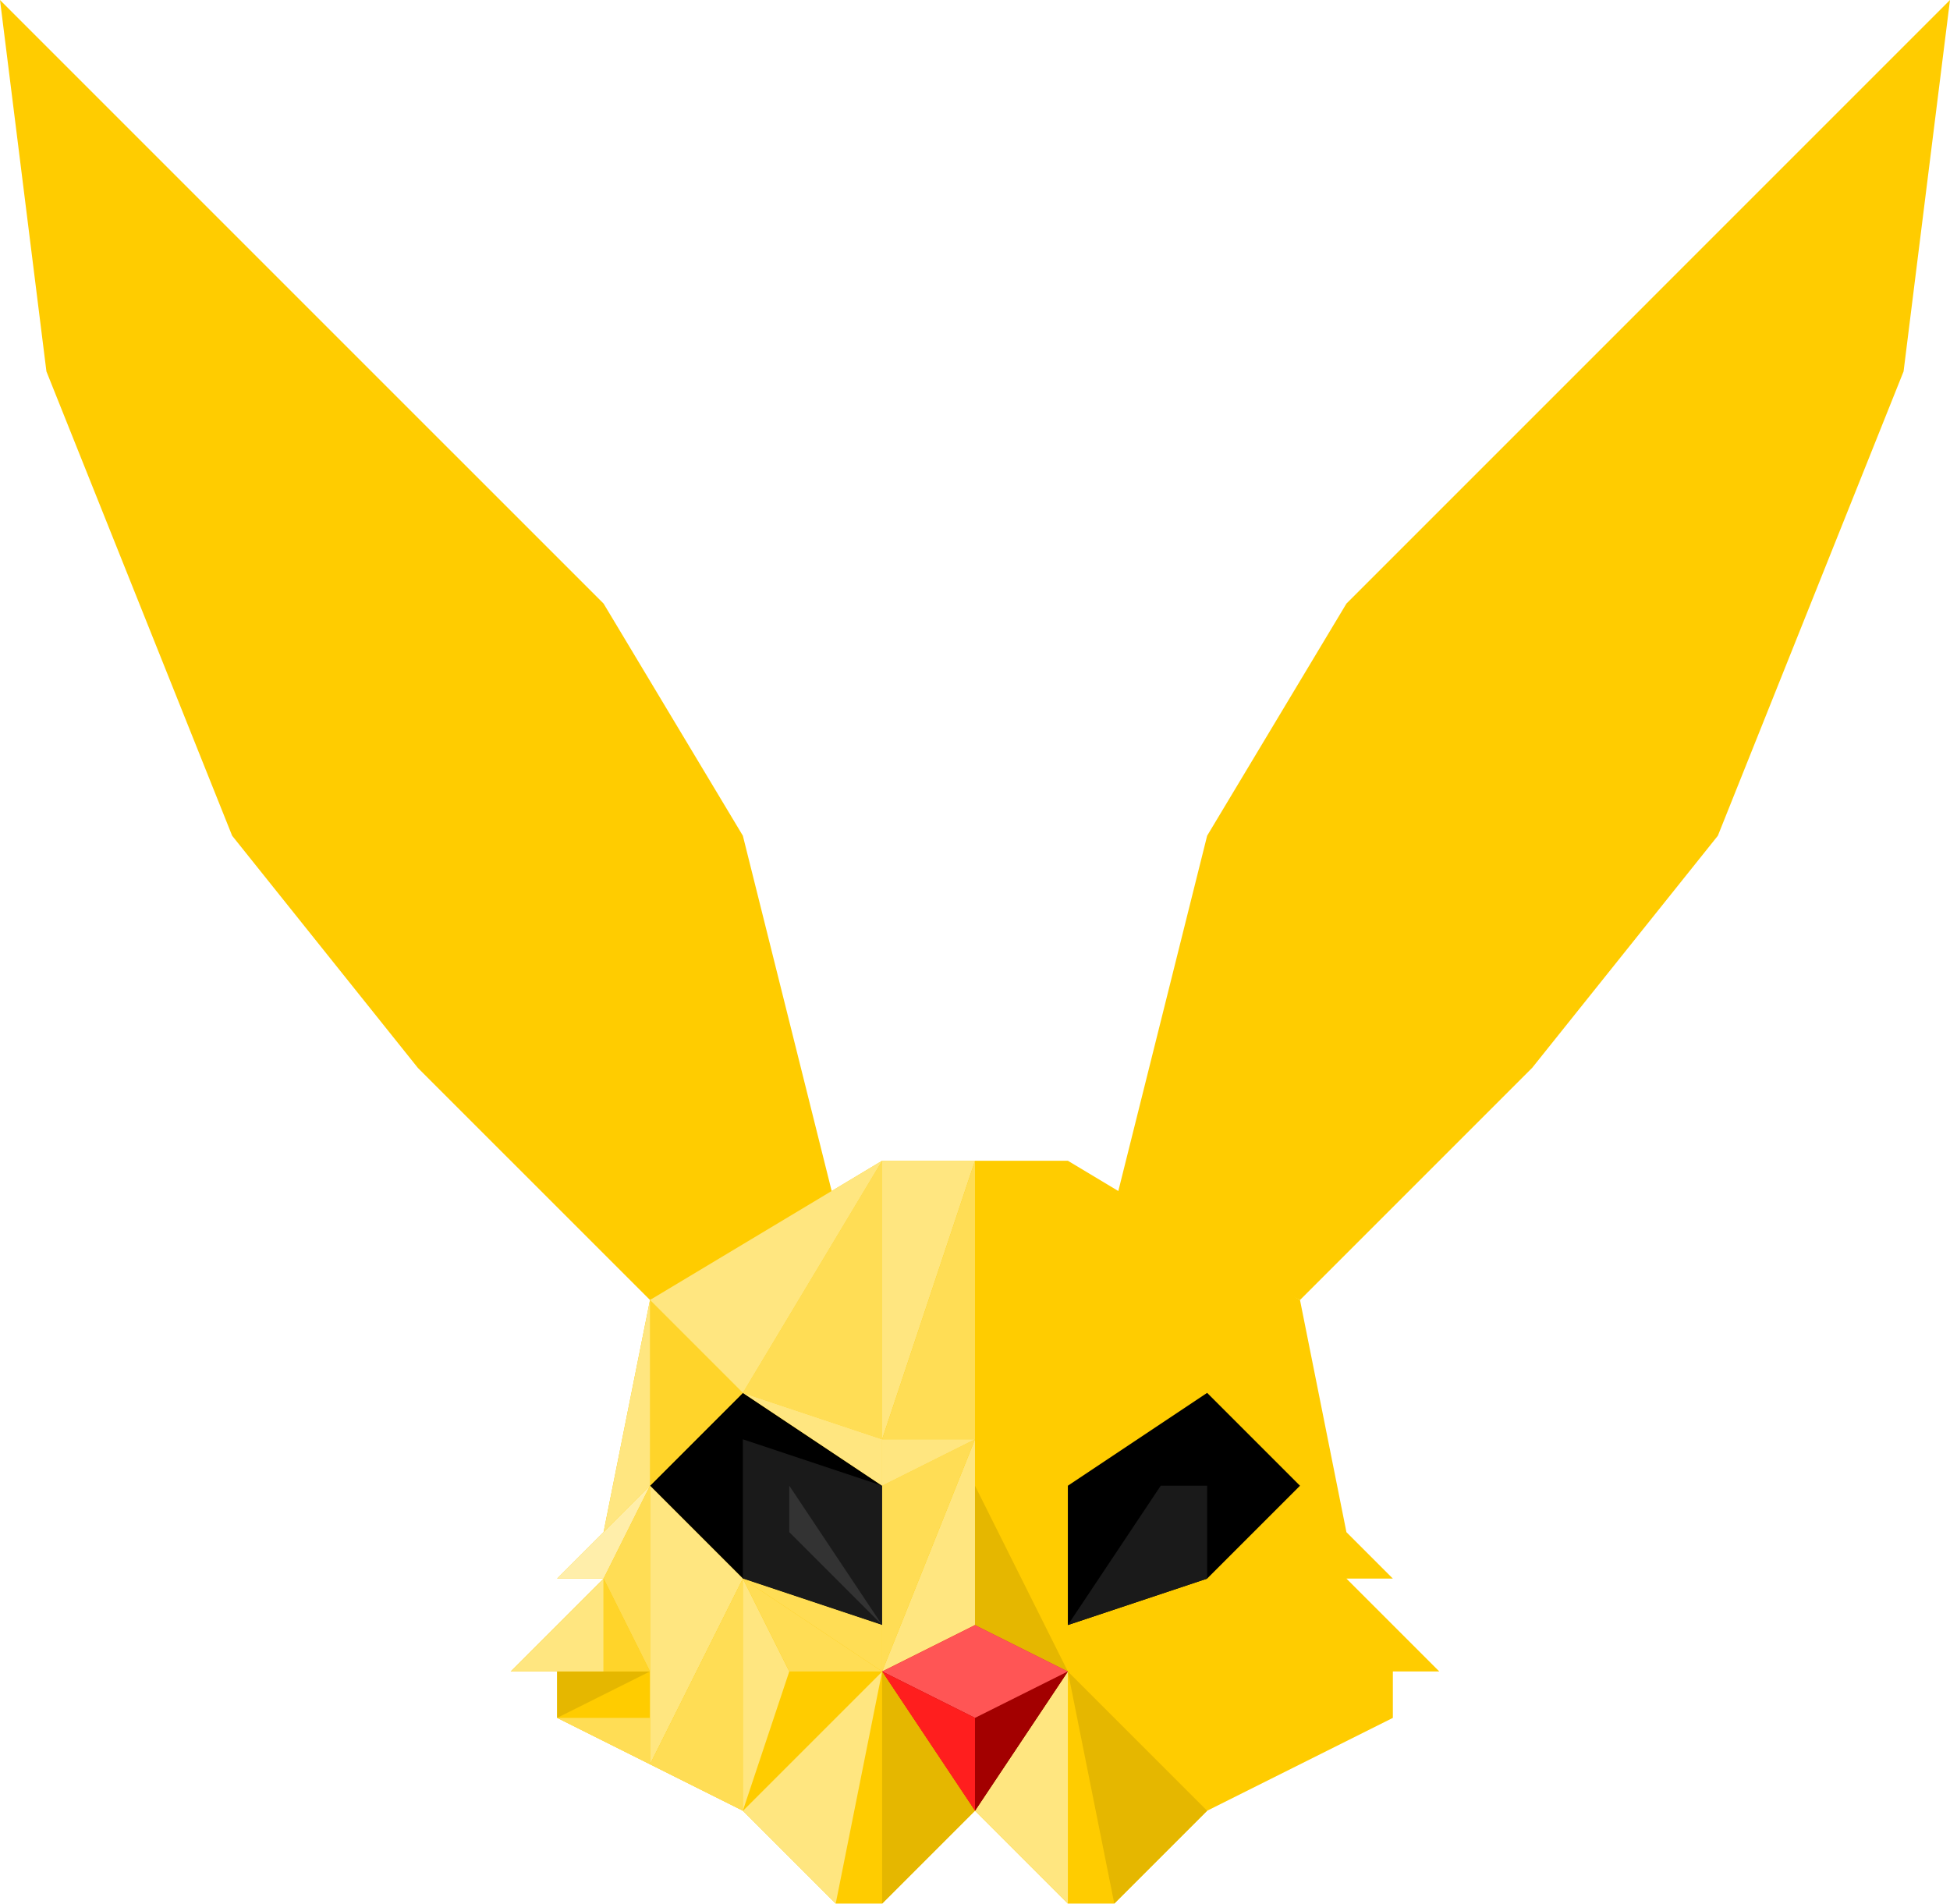
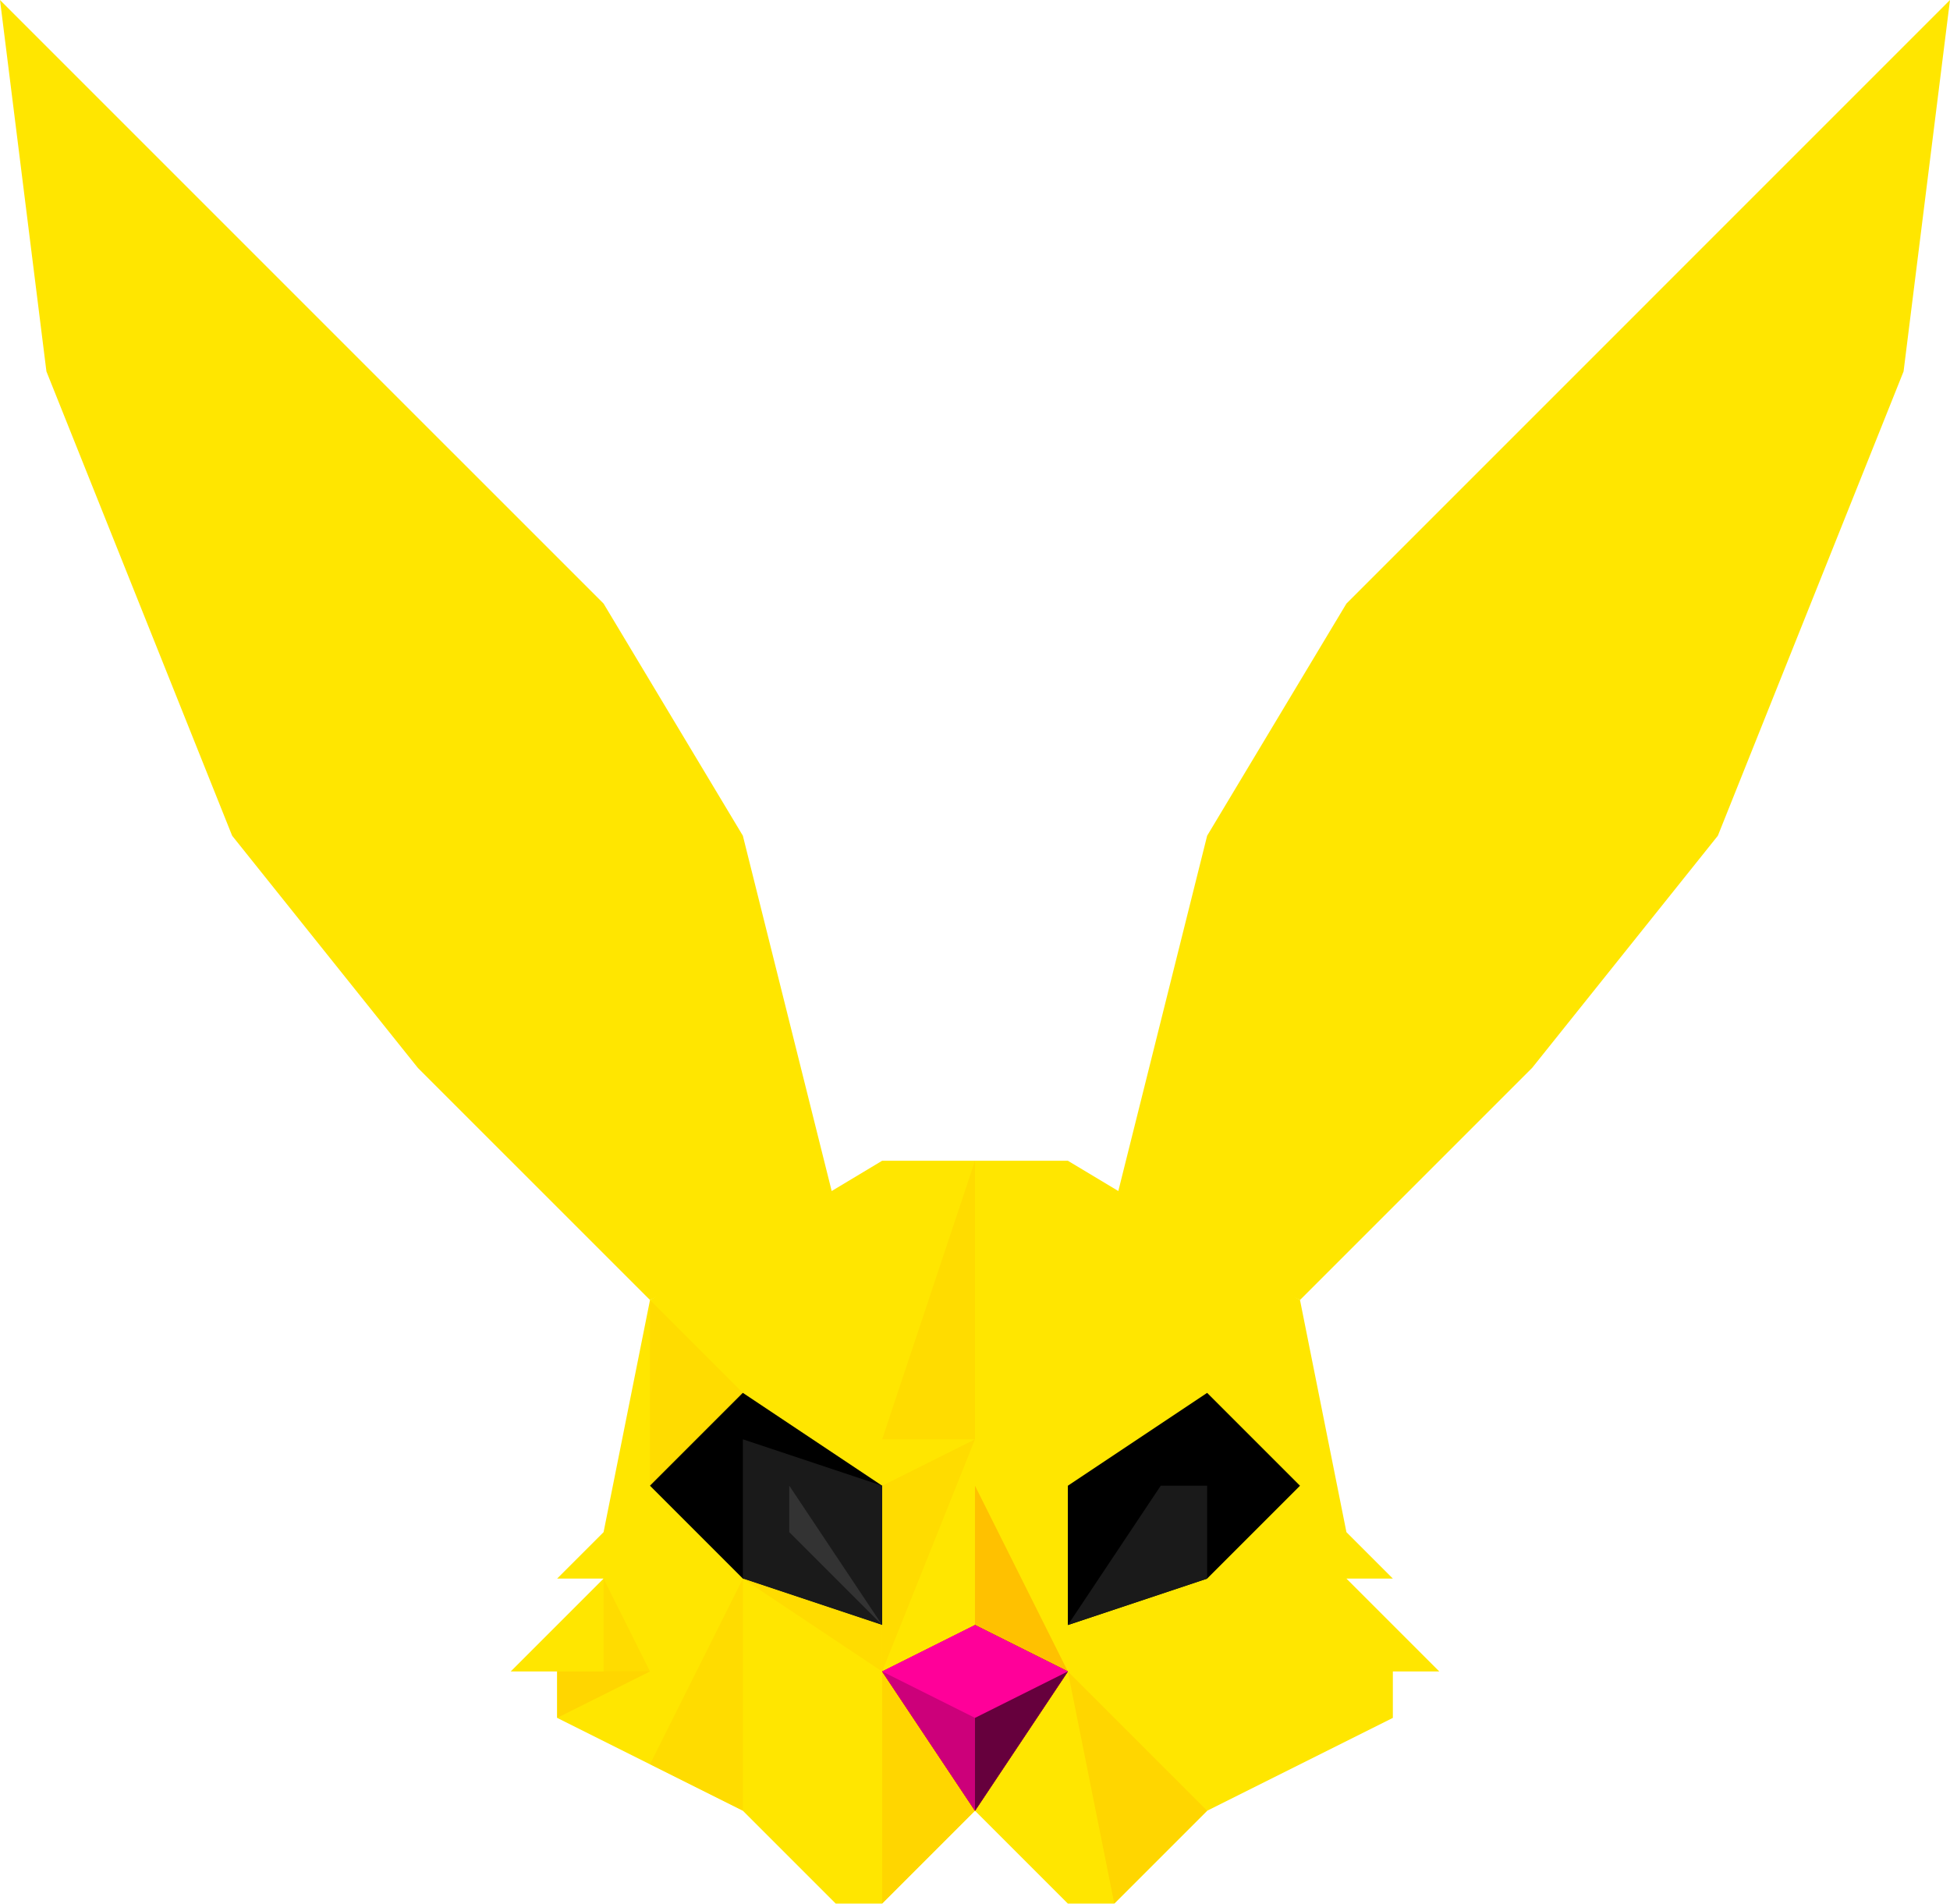
<svg xmlns="http://www.w3.org/2000/svg" width="840" height="820" viewBox="0 0 222.25 216.958" version="1.1" id="svg1" xml:space="preserve">
  <defs id="defs1" />
  <g id="layer1" transform="translate(5.291667,42.33334)">
-     <path style="fill:#ffcc00;stroke-width:0.255;stroke-linecap:square" d="M 68.792,105.833 42.333,79.375 21.167,52.917 0,0 -5.292,-42.333 63.5,26.458 79.375,52.917 89.958,95.25 Z" id="path6" />
-     <path style="fill:#ffcc00;stroke-width:0.255;stroke-linecap:square" d="M 142.875,105.833 169.333,79.375 190.5,52.917 211.667,-2.8088381e-6 216.958,-42.333 148.167,26.458 l -15.875,26.458 -10.583,42.333 z" id="path7" />
-     <path style="fill:#ffcc00;stroke-width:0.255;stroke-linecap:square" d="m 63.5,132.292 5.292,-26.458 26.458,-15.875 h 21.167 l 26.458,15.875 5.292,26.458 5.292,5.292 h -5.292 L 158.75,148.167 h -5.292 v 5.292 l -21.167,10.583 -10.583,10.583 h -5.292 L 105.833,164.042 95.25,174.625 H 89.958 L 79.375,164.042 58.208,153.458 v -5.292 h -5.292 l 10.583,-10.583 h -5.292 z" id="path3" />
+     <path style="fill:#ffe600;stroke-width:0.255;stroke-linecap:square;fill-opacity:1" d="m 63.5,132.292 5.292,-26.458 26.458,-15.875 h 21.167 l 26.458,15.875 5.292,26.458 5.292,5.292 h -5.292 L 158.75,148.167 h -5.292 v 5.292 l -21.167,10.583 -10.583,10.583 h -5.292 L 105.833,164.042 95.25,174.625 H 89.958 L 79.375,164.042 58.208,153.458 v -5.292 h -5.292 l 10.583,-10.583 h -5.292 z" id="path3" />
+     <path style="fill:#ffe600;stroke-width:0.255;stroke-linecap:square;fill-opacity:1" d="M 68.792,105.833 42.333,79.375 21.167,52.917 0,0 -5.292,-42.333 63.5,26.458 79.375,52.917 89.958,95.25 Z" id="path6" />
+     <path style="fill:#ffe600;stroke-width:0.255;stroke-linecap:square;fill-opacity:1" d="M 142.875,105.833 169.333,79.375 190.5,52.917 211.667,-2.8088381e-6 216.958,-42.333 148.167,26.458 l -15.875,26.458 -10.583,42.333 z" id="path7" />
    <path style="fill:#000000;stroke-width:0.255;stroke-linecap:square" d="m 95.25,142.875 -15.875,-5.292 L 68.792,127 79.375,116.417 95.25,127 Z" id="path2" />
    <path style="fill:#aa0000;stroke-width:0.255;stroke-linecap:square" d="m 105.833,164.042 -10.583,-15.875 10.583,-5.292 10.583,5.292 z" id="path4" />
-     <path style="fill:#000000;stroke-width:0.255;stroke-linecap:square" d="m 116.417,142.875 15.875,-5.292 10.583,-10.583 -10.583,-10.583 -15.875,10.583 z" id="path5" />
-     <path style="fill:#ffe680;stroke-width:0.255;stroke-linecap:square" d="M 95.25,148.167 105.833,121.708 V 142.875 Z" id="path8" />
-     <path style="fill:#ffe680;stroke-width:0.255;stroke-linecap:square" d="m 89.958,174.625 5.292,-26.458 -15.875,15.875 z" id="path9" />
-     <path style="fill:#ffe680;stroke-width:0.255;stroke-linecap:square" d="m 116.417,148.167 v 26.458 l -10.583,-10.583 z" id="path10" />
-     <path style="fill:#ffe680;stroke-width:0.255;stroke-linecap:square" d="m 68.792,127 2e-6,31.75 10.583,-21.167 z" id="path11" />
-     <path style="fill:#ffdd55;stroke-width:0.255;stroke-linecap:square" d="m 79.375,137.583 v 26.458 l -10.583,-5.292 z" id="path12" />
+     <path style="mix-blend-mode:normal;fill:#000000;stroke-width:0.255;stroke-linecap:square" d="m 116.417,142.875 15.875,-5.292 10.583,-10.583 -10.583,-10.583 -15.875,10.583 z" id="path5" />
+     <path style="mix-blend-mode:color-burn;fill:#b3b3b3;stroke-width:0.255;stroke-linecap:square" d="m 79.375,137.583 v 26.458 l -10.583,-5.292 z" id="path12" />
    <path style="fill:#1a1a1a;stroke-width:0.255;stroke-linecap:square" d="m 79.375,137.583 v -15.875 L 95.25,127 v 15.875 z" id="path13" />
    <path style="fill:#1a1a1a;stroke-width:0.255;stroke-linecap:square" d="M 116.417,142.875 127,127 h 5.292 v 10.583 z" id="path14" />
    <path style="fill:#333333;stroke-width:0.255;stroke-linecap:square" d="M 95.25,142.875 84.667,132.292 V 127 Z" id="path15" />
    <path style="fill:#800000;stroke-width:0.255;stroke-linecap:square" d="m 105.833,164.042 v -10.583 l 10.583,-5.292 z" id="path16" />
-     <path style="fill:#ffd42a;stroke-width:0.255;stroke-linecap:square" d="m 68.792,127 v -21.167 l 10.583,10.583 z" id="path17" />
-     <path style="fill:#ffdd55;fill-opacity:1;stroke-width:0.255;stroke-linecap:square" d="m 79.375,116.417 15.875,-26.458 10e-7,31.75 z" id="path18" />
-     <path style="fill:#ffe680;fill-opacity:1;stroke-width:0.255;stroke-linecap:square" d="M 95.25,121.708 105.833,89.958 H 95.25 Z" id="path19" />
-     <path style="fill:#ffdd55;fill-opacity:1;stroke-width:0.255;stroke-linecap:square" d="M 95.25,121.708 H 105.833 V 89.958 Z" id="path20" />
-     <path style="fill:#ffdd55;fill-opacity:1;stroke-width:0.255;stroke-linecap:square" d="m 95.25,127 10.583,-5.292 -10.583,26.458 z" id="path21" />
-     <path style="fill:#ffdd55;fill-opacity:1;stroke-width:0.255;stroke-linecap:square" d="m 79.375,137.583 15.875,10.583 V 142.875 Z" id="path22" />
-     <path style="fill:#e5b700;fill-opacity:1;stroke-width:0.255;stroke-linecap:square" d="m 95.25,174.625 v -26.458 l 10.583,15.875 z" id="path23" />
-     <path style="fill:#ffe680;fill-opacity:1;stroke-width:0.255;stroke-linecap:square" d="m 79.375,116.417 15.875,5.292 V 127 Z" id="path27" />
-     <path style="fill:#ffe680;fill-opacity:1;stroke-width:0.255;stroke-linecap:square" d="M 95.25,121.708 V 127 l 10.583,-5.292 z" id="path28" />
-     <path style="fill:#ffe680;fill-opacity:1;stroke-width:0.255;stroke-linecap:square" d="M 79.375,116.417 68.792,105.833 95.25,89.958 Z" id="path29" />
-     <path style="fill:#ffe680;fill-opacity:1;stroke-width:0.255;stroke-linecap:square" d="M 63.5,132.292 68.792,127 v -21.167 z" id="path30" />
-     <path style="fill:#e5b700;fill-opacity:1;stroke-width:0.255;stroke-linecap:square" d="m 58.208,148.167 h 10.583 l -10.583,5.292 z" id="path31" />
-     <path style="fill:#ffcc00;fill-opacity:1;stroke-width:0.255;stroke-linecap:square" d="m 79.375,164.042 15.875,-15.875 H 84.667 Z" id="path32" />
-     <path style="fill:#ffe680;fill-opacity:1;stroke-width:0.255;stroke-linecap:square" d="m 79.375,137.583 5.292,10.583 -5.292,15.875 z" id="path33" />
-     <path style="fill:#ffdd55;fill-opacity:1;stroke-width:0.255;stroke-linecap:square" d="m 84.667,148.167 -5.292,-10.583 15.875,10.583 z" id="path34" />
-     <path style="fill:#ffeeaa;fill-opacity:1;stroke-width:0.255;stroke-linecap:square" d="m 68.792,127 -5.292,10.583 h -5.292 z" id="path35" />
-     <path style="fill:#ffdd55;fill-opacity:1;stroke-width:0.255;stroke-linecap:square" d="m 63.5,137.583 5.292,10.583 V 127 Z" id="path36" />
-     <path style="fill:#ffe680;fill-opacity:1;stroke-width:0.255;stroke-linecap:square" d="m 63.5,137.583 v 10.583 H 52.917 Z" id="path37" />
-     <path style="fill:#ffd42a;fill-opacity:1;stroke-width:0.255;stroke-linecap:square" d="m 63.5,137.583 v 10.583 h 5.292 z" id="path38" />
-     <path style="fill:#ffdd55;fill-opacity:1;stroke-width:0.255;stroke-linecap:square" d="m 58.208,153.458 10.583,5.292 v -5.292 z" id="path39" />
-     <path style="fill:#e5b700;fill-opacity:1;stroke-width:0.255;stroke-linecap:square" d="m 105.833,127 10.583,21.167 -10.583,-5.292 z" id="path44" />
-     <path style="fill:#e5b700;fill-opacity:1;stroke-width:0.255;stroke-linecap:square" d="m 121.708,174.625 -5.292,-26.458 15.875,15.875 z" id="path45" />
+     <path style="mix-blend-mode:color-burn;fill:#b3b3b3;stroke-width:0.255;stroke-linecap:square" d="m 68.792,127 v -21.167 l 10.583,10.583 z" id="path17" />
+     <path style="mix-blend-mode:color-burn;fill:#b3b3b3;fill-opacity:1;stroke-width:0.255;stroke-linecap:square" d="M 95.25,121.708 H 105.833 V 89.958 Z" id="path20" />
+     <path style="mix-blend-mode:color-burn;fill:#b3b3b3;fill-opacity:1;stroke-width:0.255;stroke-linecap:square" d="m 95.25,127 10.583,-5.292 -10.583,26.458 z" id="path21" />
+     <path style="fill:#ffdc00;fill-opacity:1;stroke-width:0.255;stroke-linecap:square" d="m 79.375,137.583 15.875,10.583 V 142.875 Z" id="path22" />
+     <path style="mix-blend-mode:color-burn;fill:#999999;fill-opacity:1;stroke-width:0.255;stroke-linecap:square" d="m 95.25,174.625 v -26.458 l 10.583,15.875 z" id="path23" />
+     <path style="mix-blend-mode:color-burn;fill:#999999;fill-opacity:1;stroke-width:0.255;stroke-linecap:square" d="m 58.208,148.167 h 10.583 l -10.583,5.292 z" id="path31" />
+     <path style="mix-blend-mode:color-burn;fill:#b3b3b3;fill-opacity:1;stroke-width:0.255;stroke-linecap:square" d="m 63.5,137.583 v 10.583 h 5.292 z" id="path38" />
+     <path style="mix-blend-mode:color-burn;fill:#666666;fill-opacity:1;stroke-width:0.255;stroke-linecap:square" d="m 105.833,127 10.583,21.167 -10.583,-5.292 z" id="path44" />
+     <path style="mix-blend-mode:color-burn;fill:#999999;fill-opacity:1;stroke-width:0.255;stroke-linecap:square" d="m 121.708,174.625 -5.292,-26.458 15.875,15.875 z" id="path45" />
    <path style="font-variation-settings:'wdth' 75;fill:#a30000;fill-opacity:1;stroke-width:0.564;stroke-linejoin:round;stroke-miterlimit:0;paint-order:fill markers stroke" d="m 105.833,153.458 v 10.583 l 10.583,-15.875 z" id="path3-5" />
    <path style="font-variation-settings:'wdth' 75;fill:#ff5555;fill-opacity:1;stroke-width:0.564;stroke-linejoin:round;stroke-miterlimit:0;paint-order:fill markers stroke" d="m 105.833,142.875 -10.583,5.292 10.583,5.292 10.583,-5.292 z" id="path1" />
    <path style="font-variation-settings:'wdth' 75;fill:#ff1e1e;fill-opacity:1;stroke-width:0.564;stroke-linejoin:round;stroke-miterlimit:0;paint-order:fill markers stroke" d="m 105.833,153.458 v 10.583 L 95.25,148.167 Z" id="path2-3" />
+     <path style="font-variation-settings:'wdth' 75;fill:#ff0099;fill-opacity:1;stroke:none;stroke-width:0.564;stroke-linejoin:round;stroke-miterlimit:0;paint-order:fill markers stroke" d="m 105.833,142.875 -10.583,5.292 10.583,15.875 10.583,-15.875 z" id="path1-8" />
+     <path style="font-variation-settings:'wdth' 75;mix-blend-mode:multiply;fill:#666666;fill-opacity:1;stroke:none;stroke-width:0.564;stroke-linejoin:round;stroke-miterlimit:0;paint-order:fill markers stroke" d="m 105.833,153.458 v 10.583 l 10.583,-15.875 z" id="path3-0" />
+     <path style="font-variation-settings:'wdth' 75;mix-blend-mode:multiply;fill:#cccccc;fill-opacity:1;stroke:none;stroke-width:0.564;stroke-linejoin:round;stroke-miterlimit:0;paint-order:fill markers stroke" d="m 105.833,153.458 v 10.583 l -10.583,-15.875 z" id="path2-6" />
  </g>
</svg>
